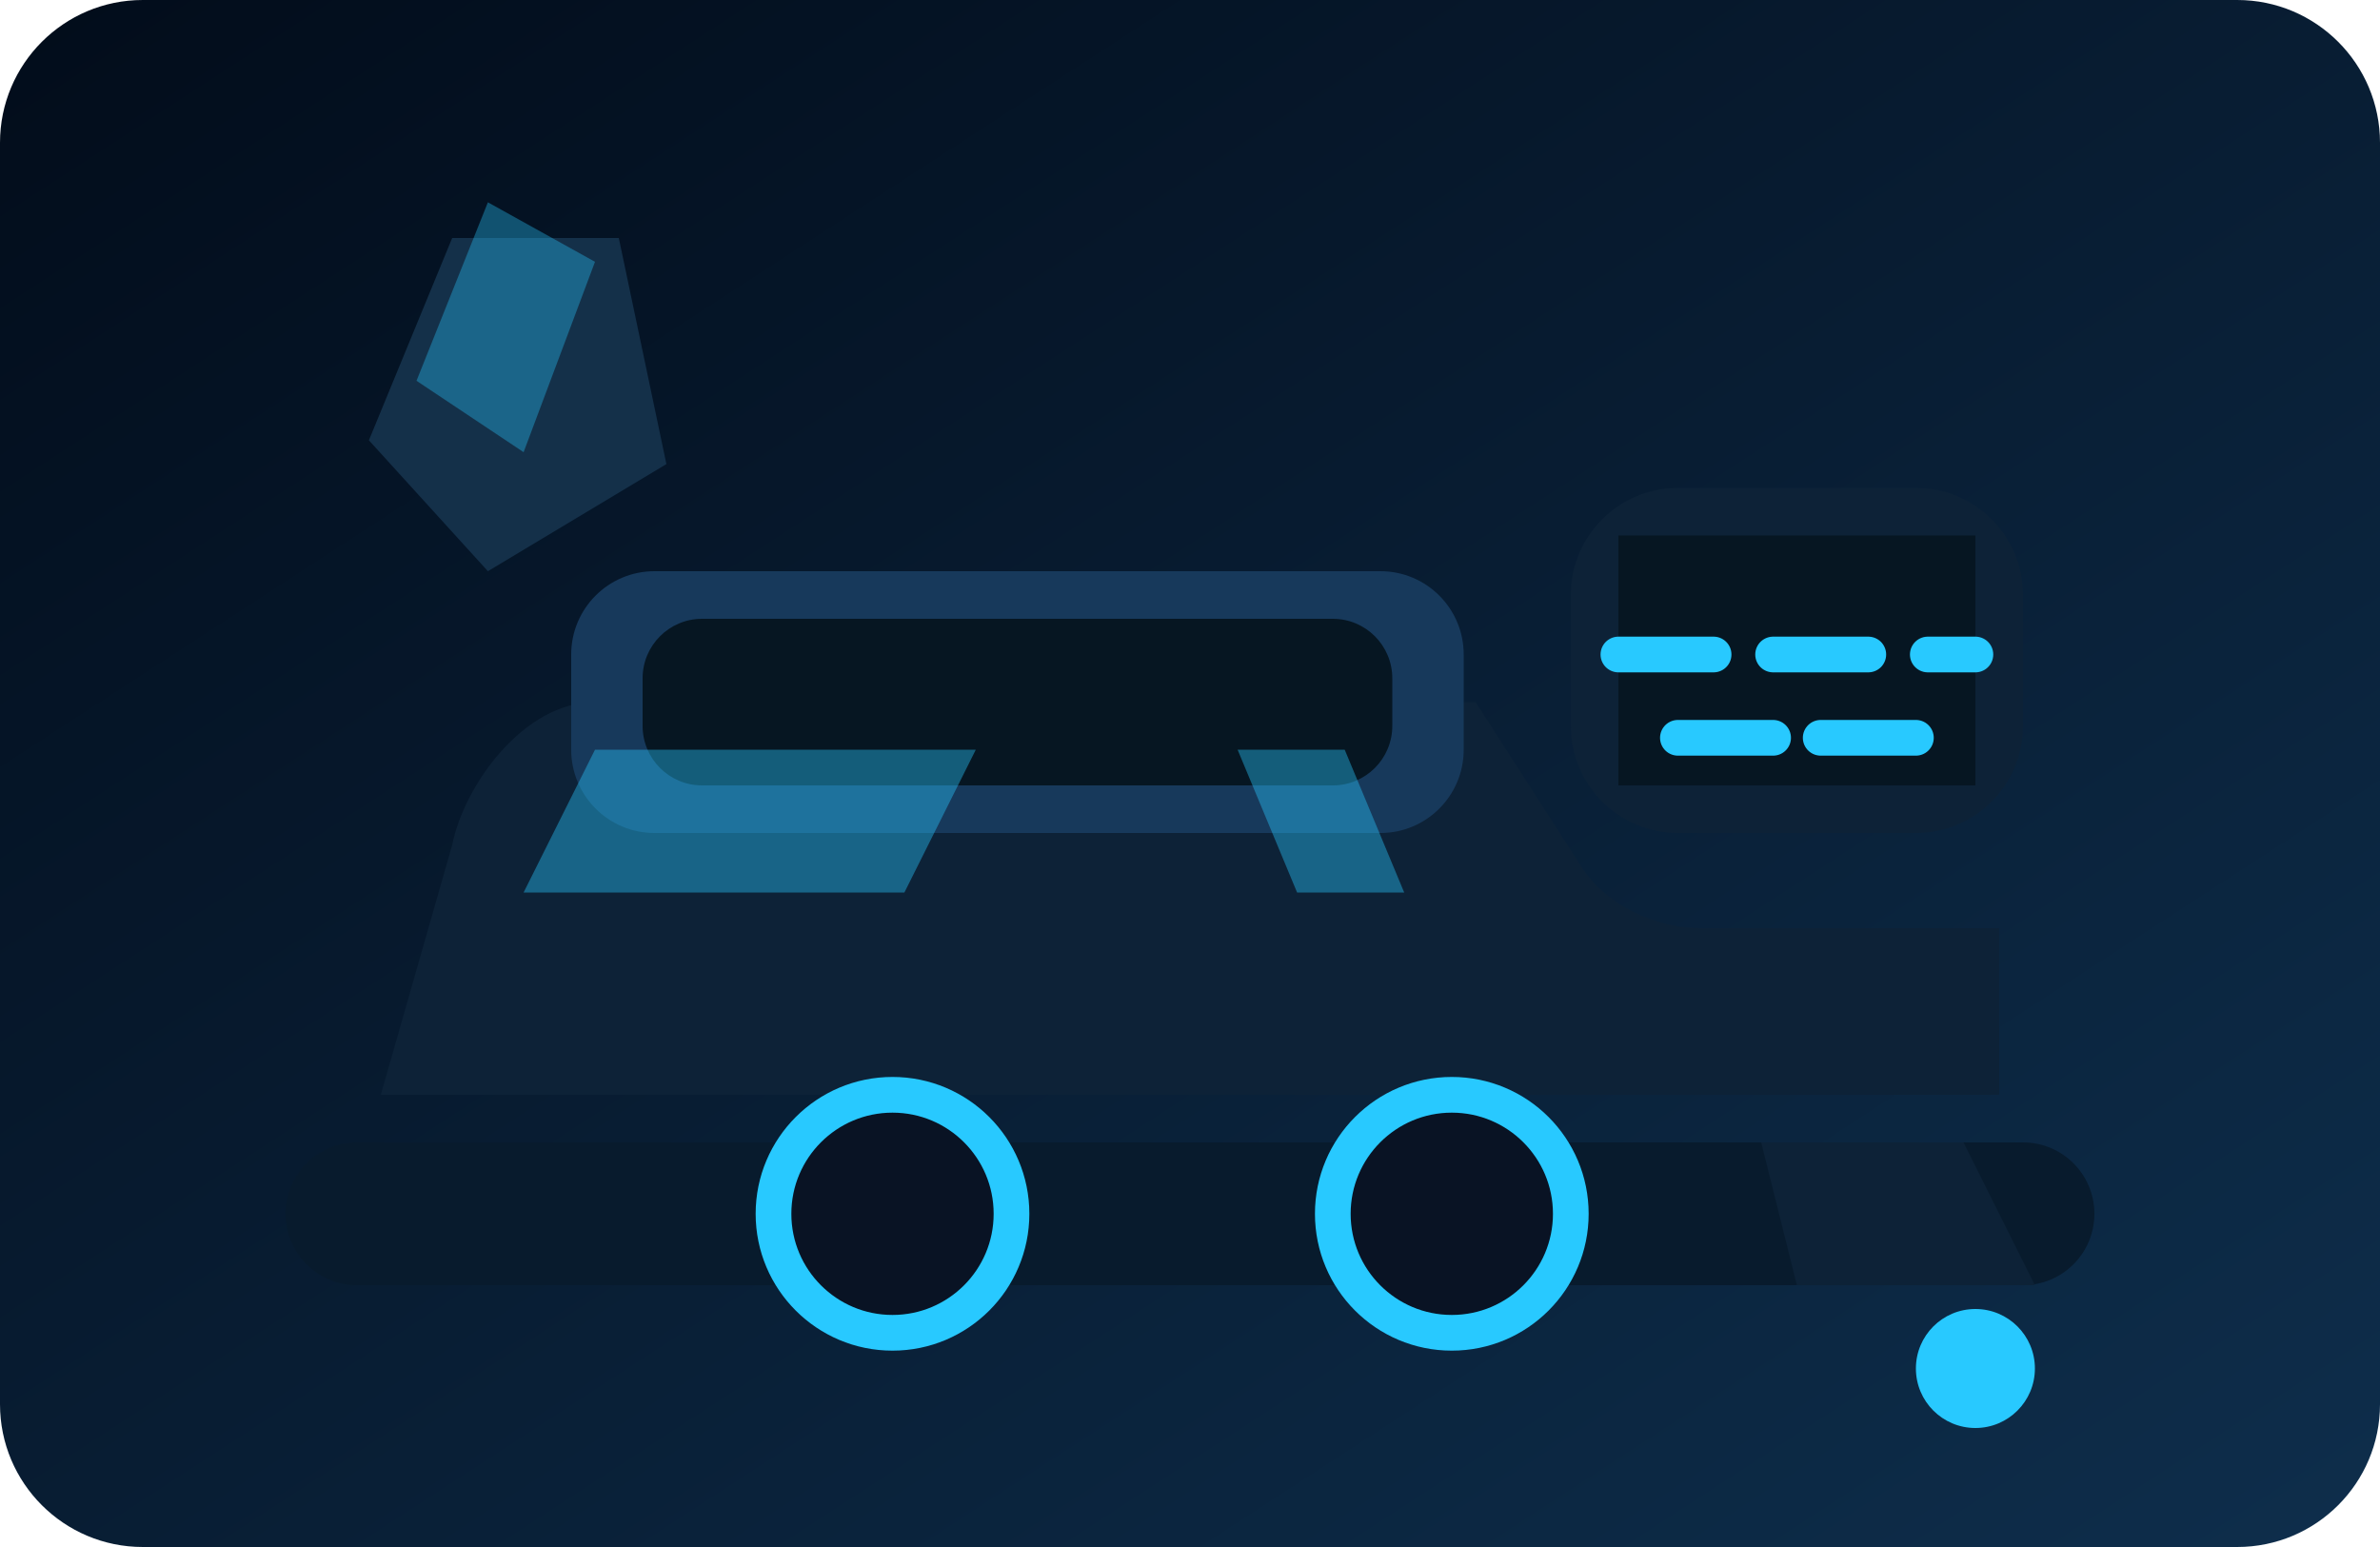
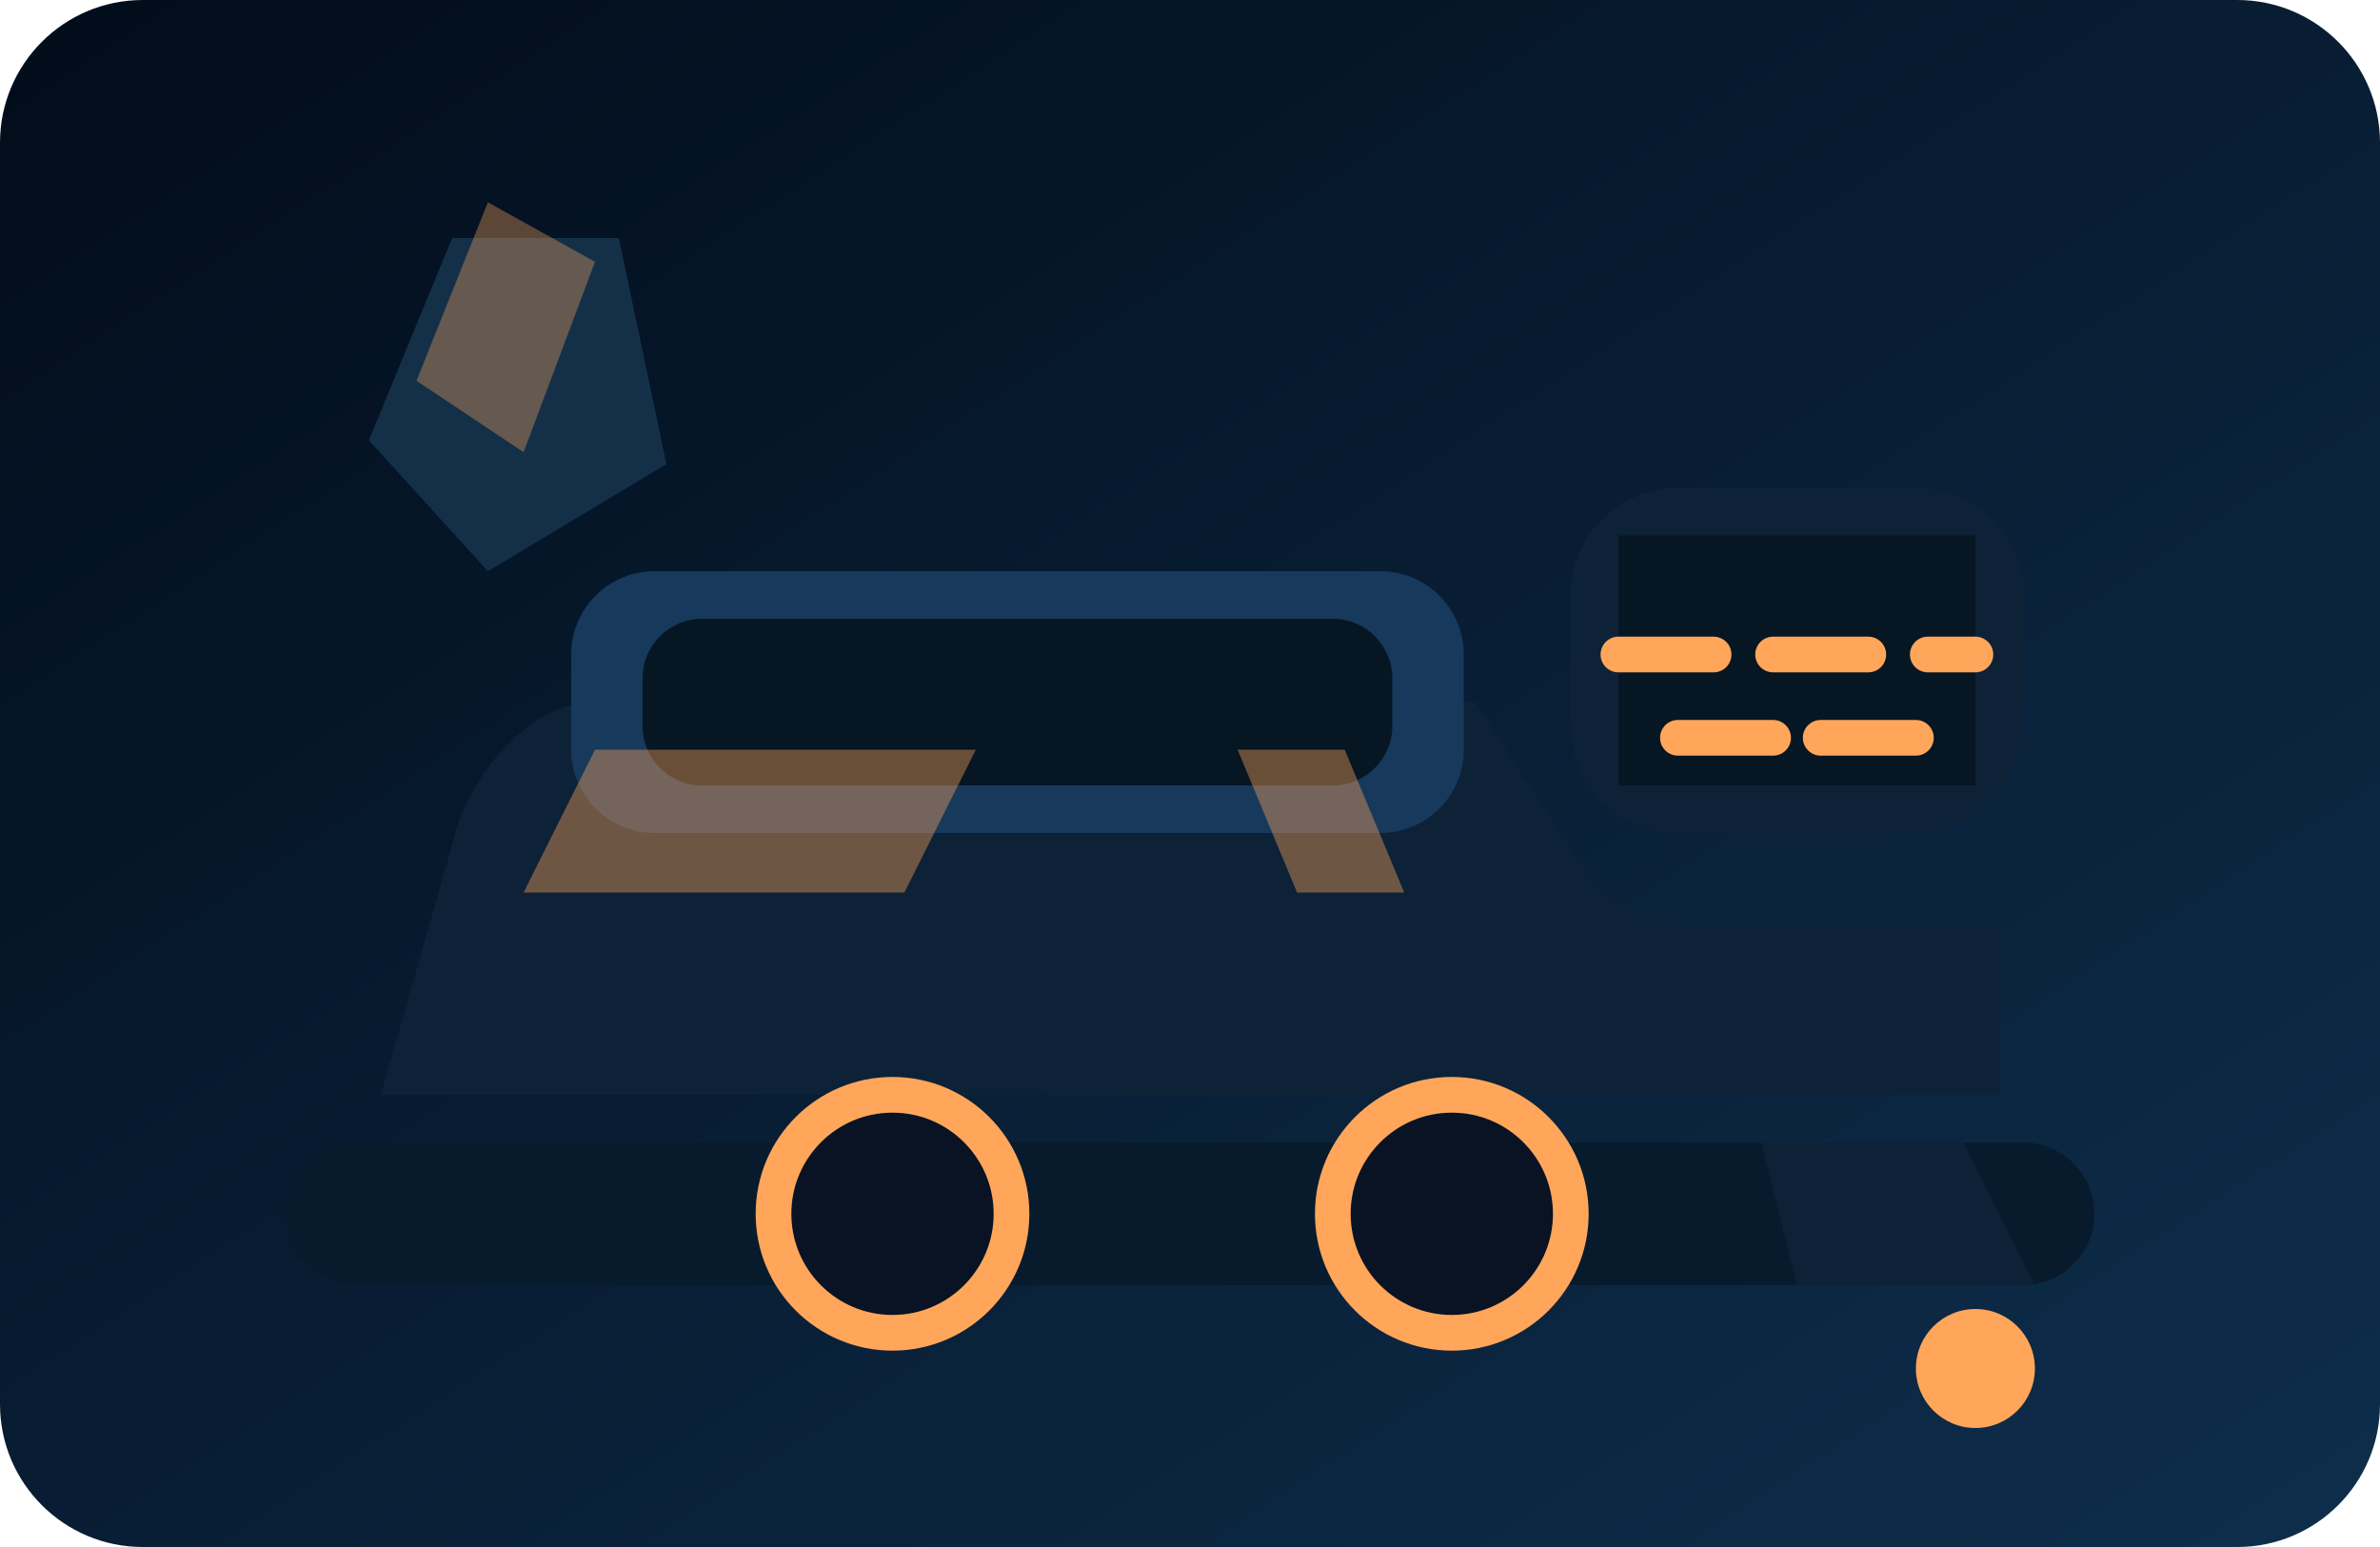
<svg xmlns="http://www.w3.org/2000/svg" viewBox="0 0 400 260" role="img" aria-labelledby="title">
  <defs>
    <linearGradient id="bg9" x1="0%" y1="0%" x2="100%" y2="100%">
      <stop offset="0%" stop-color="#020c1a" />
      <stop offset="100%" stop-color="#0e2e4c" />
    </linearGradient>
  </defs>
  <rect width="400" height="260" rx="24" fill="url(#bg9)" />
  <rect x="48" y="192" width="304" height="24" rx="12" fill="#081b2d" />
  <path d="M88 118h160l18 28c4 6 12 10 20 10h50v28H64l12-42c2-10 12-24 24-24z" fill="#0d2237" />
  <rect x="96" y="96" width="150" height="44" rx="14" fill="#17395b" />
  <rect x="108" y="104" width="126" height="28" rx="10" fill="#061622" />
-   <path d="M100 126h64l-12 24H88z" fill="#28c9ff" opacity="0.4" />
-   <path d="M208 126h18l10 24h-18z" fill="#28c9ff" opacity="0.4" />
-   <circle cx="150" cy="204" r="20" fill="#091324" stroke="#28c9ff" stroke-width="6" />
-   <circle cx="244" cy="204" r="20" fill="#091324" stroke="#28c9ff" stroke-width="6" />
+   <path d="M100 126h64l-12 24H88z" fill="#ffa65a" opacity="0.4" />
+   <path d="M208 126h18l10 24h-18z" fill="#ffa65a" opacity="0.4" />
+   <circle cx="150" cy="204" r="20" fill="#091324" stroke="#ffa65a" stroke-width="6" />
+   <circle cx="244" cy="204" r="20" fill="#091324" stroke="#ffa65a" stroke-width="6" />
  <rect x="264" y="82" width="76" height="58" rx="18" fill="#0d2237" />
  <path d="M272 90h60v42h-60z" fill="#061622" />
-   <path d="M272 110h60" stroke="#28c9ff" stroke-width="6" stroke-linecap="round" stroke-dasharray="16 10" />
-   <path d="M282 124h16" stroke="#28c9ff" stroke-width="6" stroke-linecap="round" />
-   <path d="M306 124h16" stroke="#28c9ff" stroke-width="6" stroke-linecap="round" />
+   <path d="M272 110h60" stroke="#ffa65a" stroke-width="6" stroke-linecap="round" stroke-dasharray="16 10" />
+   <path d="M282 124h16" stroke="#ffa65a" stroke-width="6" stroke-linecap="round" />
+   <path d="M306 124h16" stroke="#ffa65a" stroke-width="6" stroke-linecap="round" />
  <path d="M82 96L62 74l14-34h28l8 38z" fill="#143049" />
-   <path d="M70 64l12-30 18 10-12 32z" fill="#28c9ff" opacity="0.35" />
+   <path d="M70 64l12-30 18 10-12 32z" fill="#ffa65a" opacity="0.35" />
  <path d="M330 192l12 24h-40l-6-24z" fill="#0d2237" />
-   <circle cx="332" cy="230" r="10" fill="#28c9ff" />
+   <circle cx="332" cy="230" r="10" fill="#ffa65a" />
</svg>
